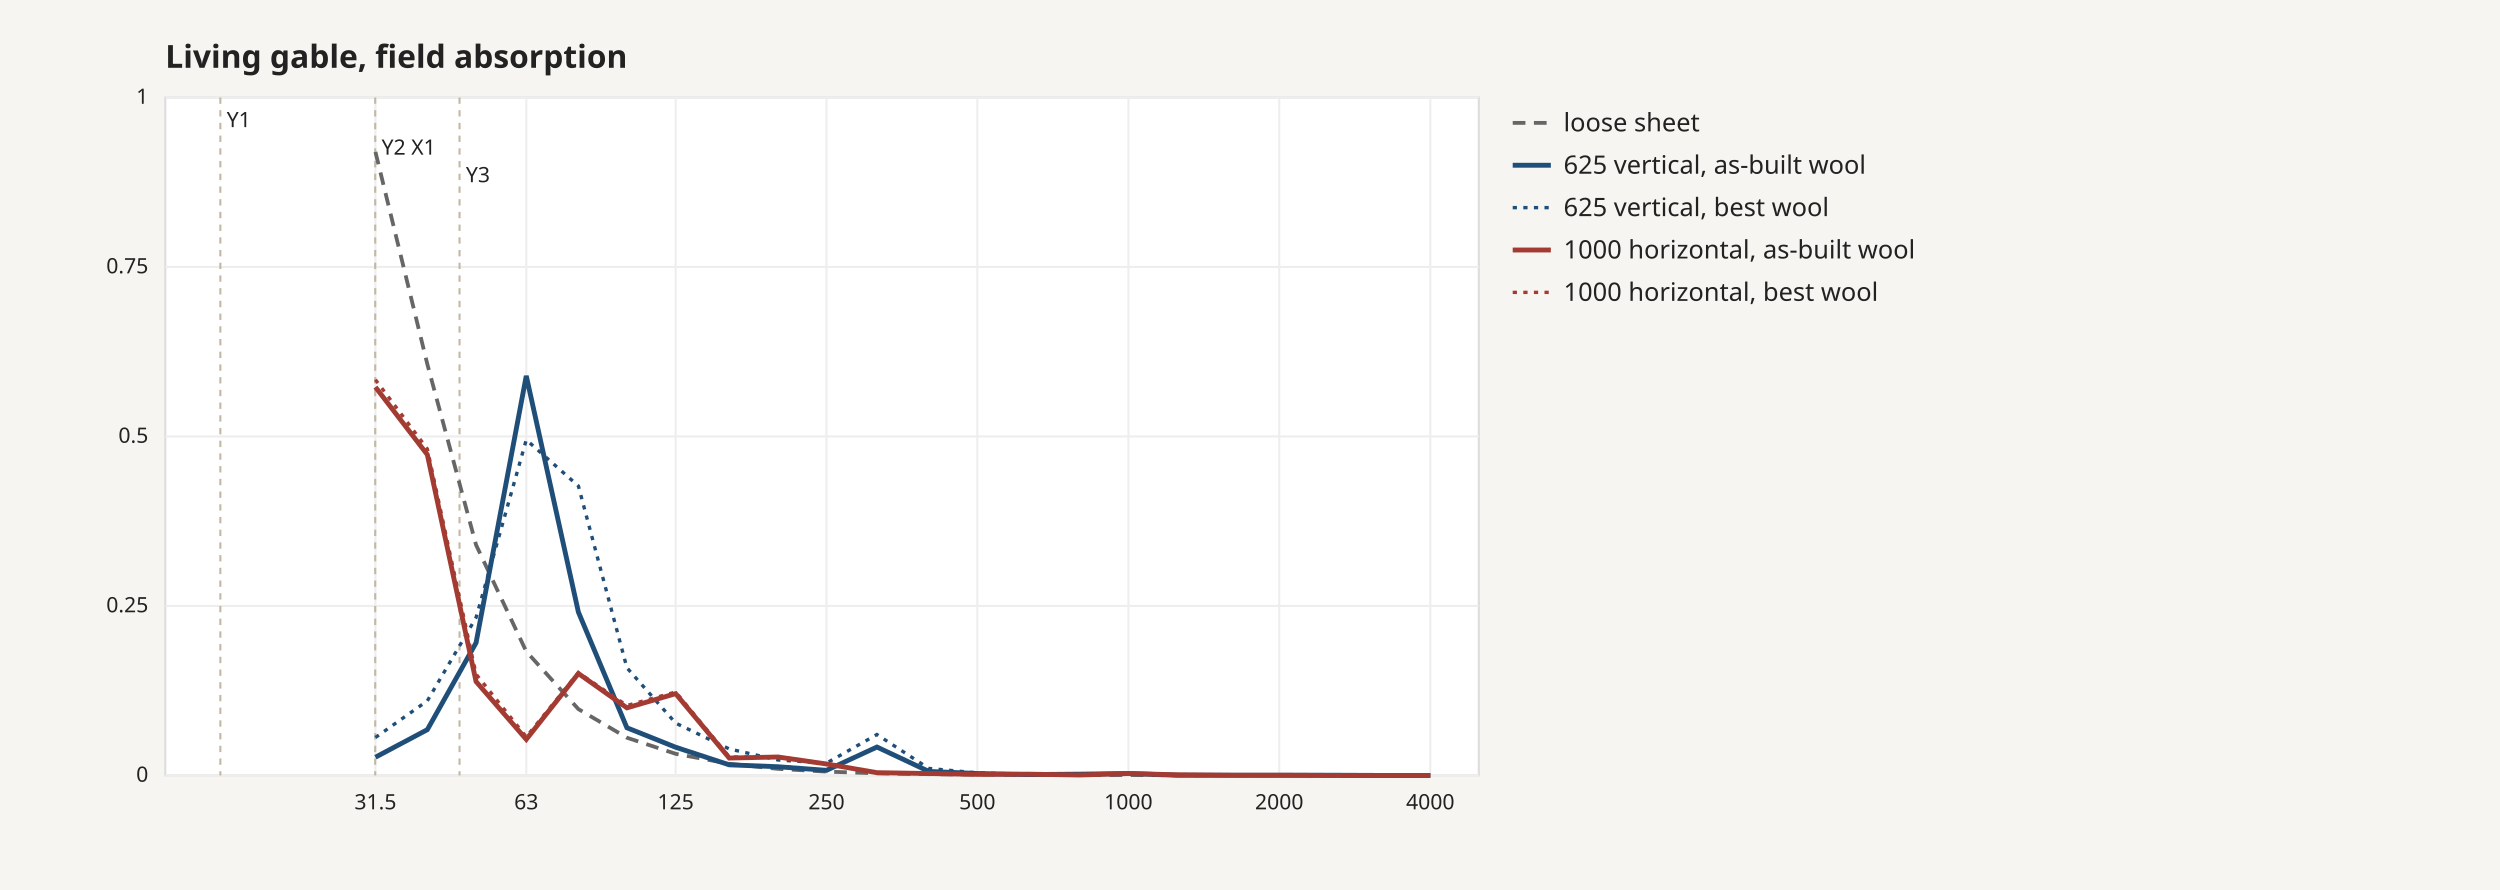
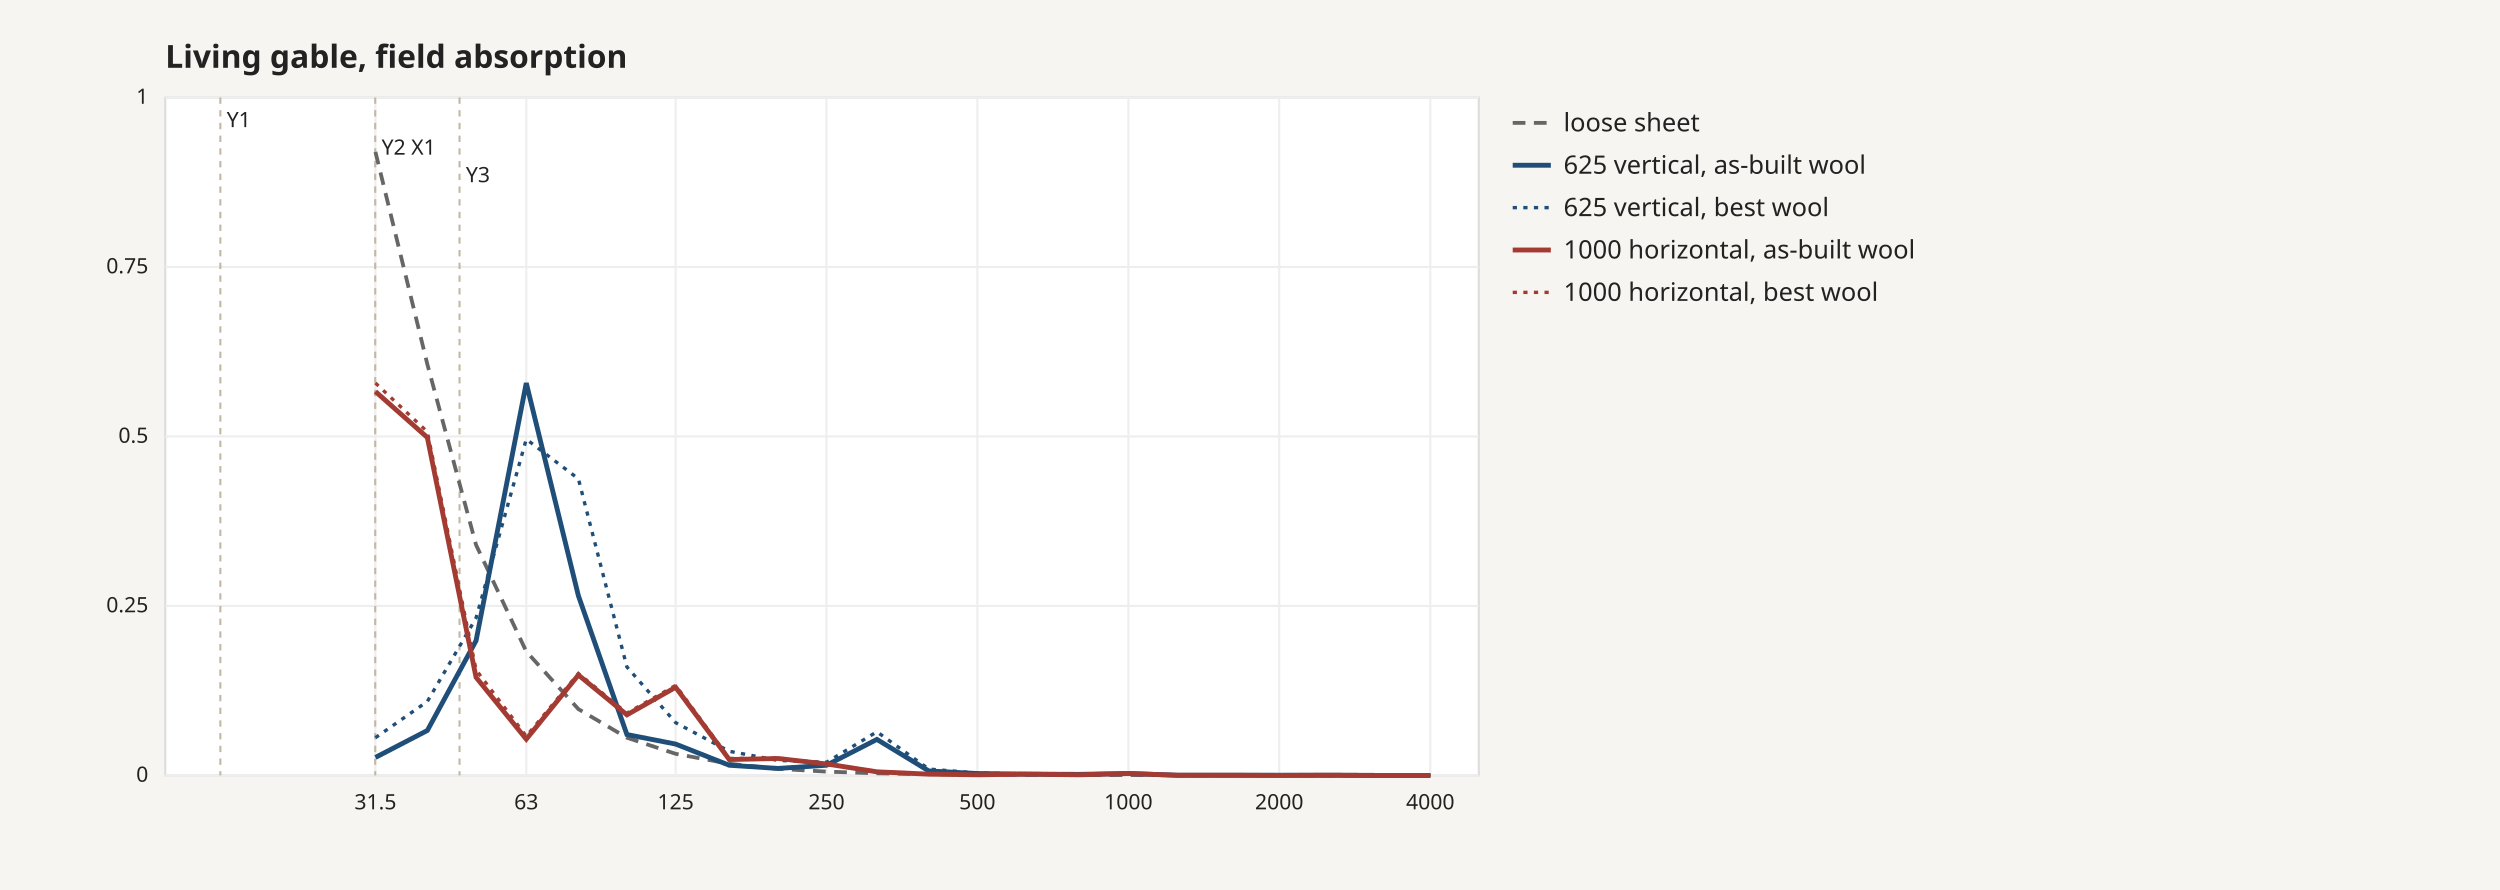
<svg xmlns="http://www.w3.org/2000/svg" width="1180" height="420" viewBox="0 0 1180 420">
  <rect width="100%" height="100%" fill="#f7f5f1" />
  <style>text{font-family:system-ui,sans-serif;fill:#222}</style>
  <text x="78" y="32" font-size="15" font-weight="600">Living gable, field absorption</text>
  <rect x="78" y="46" width="620" height="320" fill="#fff" stroke="#ddd" />
  <line x1="177.2" y1="46" x2="177.2" y2="366" stroke="#eee" />
  <text x="177.2" y="382" font-size="10" text-anchor="middle">31.5</text>
  <line x1="248.4" y1="46" x2="248.4" y2="366" stroke="#eee" />
  <text x="248.4" y="382" font-size="10" text-anchor="middle">63</text>
  <line x1="318.9" y1="46" x2="318.9" y2="366" stroke="#eee" />
  <text x="318.9" y="382" font-size="10" text-anchor="middle">125</text>
  <line x1="390.1" y1="46" x2="390.1" y2="366" stroke="#eee" />
  <text x="390.1" y="382" font-size="10" text-anchor="middle">250</text>
  <line x1="461.3" y1="46" x2="461.3" y2="366" stroke="#eee" />
  <text x="461.3" y="382" font-size="10" text-anchor="middle">500</text>
  <line x1="532.6" y1="46" x2="532.6" y2="366" stroke="#eee" />
  <text x="532.6" y="382" font-size="10" text-anchor="middle">1000</text>
  <line x1="603.8" y1="46" x2="603.8" y2="366" stroke="#eee" />
  <text x="603.8" y="382" font-size="10" text-anchor="middle">2000</text>
  <line x1="675.1" y1="46" x2="675.1" y2="366" stroke="#eee" />
  <text x="675.1" y="382" font-size="10" text-anchor="middle">4000</text>
  <line x1="78" y1="366.0" x2="698" y2="366.0" stroke="#eee" />
  <text x="70" y="369.0" font-size="10" text-anchor="end">0</text>
  <line x1="78" y1="286.0" x2="698" y2="286.0" stroke="#eee" />
  <text x="70" y="289.0" font-size="10" text-anchor="end">0.25</text>
  <line x1="78" y1="206.0" x2="698" y2="206.0" stroke="#eee" />
  <text x="70" y="209.0" font-size="10" text-anchor="end">0.5</text>
  <line x1="78" y1="126.0" x2="698" y2="126.0" stroke="#eee" />
  <text x="70" y="129.0" font-size="10" text-anchor="end">0.75</text>
  <line x1="78" y1="46.0" x2="698" y2="46.0" stroke="#eee" />
  <text x="70" y="49.0" font-size="10" text-anchor="end">1</text>
  <line x1="104.0" y1="46" x2="104.0" y2="366" stroke="#c4b8a5" stroke-dasharray="3 3" />
  <text x="107.0" y="60.0" font-size="10" fill="#7a6a52">Y1</text>
  <line x1="177.1" y1="46" x2="177.1" y2="366" stroke="#c4b8a5" stroke-dasharray="3 3" />
  <text x="180.1" y="73.0" font-size="10" fill="#7a6a52">Y2 X1</text>
  <line x1="216.9" y1="46" x2="216.9" y2="366" stroke="#c4b8a5" stroke-dasharray="3 3" />
  <text x="219.9" y="86.0" font-size="10" fill="#7a6a52">Y3</text>
  <path d="M177.2,71.7 L201.7,171.9 L224.7,257.2 L248.4,307.5 L273.0,334.7 L295.9,348.2 L318.9,355.8 L344.2,360.5 L367.2,362.9 L390.1,364.2 L413.9,365.0 L438.4,365.4 L461.3,365.6 L485.1,365.7 L509.6,365.8 L532.6,365.8 L555.5,365.9 L580.9,365.9 L603.8,365.9 L626.8,366.0 L650.5,366.0 L675.1,366.0" fill="none" stroke="#666666" stroke-width="1.8" stroke-dasharray="6 4" />
  <line x1="714" y1="58" x2="732" y2="58" stroke="#666666" stroke-width="1.8" stroke-dasharray="6 4" />
  <text x="738" y="62" font-size="12" fill="#666666">loose sheet</text>
-   <path d="M177.2,357.4 L201.7,344.4 L224.7,303.4 L248.4,177.4 L273.0,288.9 L295.9,343.5 L318.9,352.7 L344.2,361.0 L367.2,361.9 L390.1,363.6 L413.9,352.6 L438.4,364.1 L461.3,365.1 L485.1,365.6 L509.6,365.4 L532.6,365.1 L555.5,365.9 L580.9,365.9 L603.8,365.9 L626.8,365.9 L650.5,366.0 L675.1,366.0" fill="none" stroke="#1f4e79" stroke-width="2.3" />
+   <path d="M177.2,357.5 L201.7,344.8 L224.7,302.4 L248.4,180.8 L273.0,281.2 L295.9,346.7 L318.9,351.2 L344.2,361.2 L367.2,362.7 L390.1,361.2 L413.9,349.0 L438.4,363.9 L461.3,365.1 L485.1,365.4 L509.6,365.5 L532.6,365.1 L555.5,365.9 L580.9,365.9 L603.8,365.9 L626.8,365.9 L650.5,366.0 L675.1,366.0" fill="none" stroke="#1f4e79" stroke-width="2.3" />
  <line x1="714" y1="78" x2="732" y2="78" stroke="#1f4e79" stroke-width="2.3" />
  <text x="738" y="82" font-size="12" fill="#1f4e79">625 vertical, as-built wool</text>
-   <path d="M177.2,348.1 L201.7,330.8 L224.7,291.5 L248.4,207.6 L273.0,229.4 L295.9,315.2 L318.9,341.3 L344.2,353.5 L367.2,358.7 L390.1,360.2 L413.9,346.7 L438.4,362.7 L461.3,364.8 L485.1,365.5 L509.6,365.4 L532.6,365.3 L555.5,365.9 L580.9,365.9 L603.8,365.9 L626.8,366.0 L650.5,366.0 L675.1,366.0" fill="none" stroke="#1f4e79" stroke-width="1.6" stroke-dasharray="2 3" />
+   <path d="M177.2,348.2 L201.7,331.1 L224.7,291.7 L248.4,207.3 L273.0,226.0 L295.9,314.8 L318.9,341.1 L344.2,354.6 L367.2,358.9 L390.1,359.8 L413.9,345.4 L438.4,363.0 L461.3,364.9 L485.1,365.3 L509.6,365.5 L532.6,365.4 L555.5,365.9 L580.9,365.9 L603.8,365.9 L626.8,365.9 L650.5,366.0 L675.1,366.0" fill="none" stroke="#1f4e79" stroke-width="1.6" stroke-dasharray="2 3" />
  <line x1="714" y1="98" x2="732" y2="98" stroke="#1f4e79" stroke-width="1.6" stroke-dasharray="2 3" />
  <text x="738" y="102" font-size="12" fill="#1f4e79">625 vertical, best wool</text>
-   <path d="M177.2,182.7 L201.7,214.6 L224.7,321.7 L248.4,349.0 L273.0,317.9 L295.9,334.1 L318.9,327.4 L344.2,357.8 L367.2,357.3 L390.1,360.6 L413.9,364.7 L438.4,365.1 L461.3,365.5 L485.1,365.4 L509.6,365.8 L532.6,365.1 L555.5,365.7 L580.9,365.9 L603.8,365.9 L626.8,366.0 L650.5,366.0 L675.1,366.0" fill="none" stroke="#a33b32" stroke-width="2.3" />
+   <path d="M177.2,184.8 L201.7,206.5 L224.7,319.7 L248.4,348.9 L273.0,318.6 L295.9,337.4 L318.9,324.4 L344.2,358.5 L367.2,358.0 L390.1,360.6 L413.9,364.3 L438.4,365.4 L461.3,365.7 L485.1,365.4 L509.6,365.7 L532.6,365.1 L555.5,365.9 L580.9,365.9 L603.8,366.0 L626.8,365.9 L650.5,366.0 L675.1,366.0" fill="none" stroke="#a33b32" stroke-width="2.3" />
  <line x1="714" y1="118" x2="732" y2="118" stroke="#a33b32" stroke-width="2.3" />
  <text x="738" y="122" font-size="12" fill="#a33b32">1000 horizontal, as-built wool</text>
-   <path d="M177.2,179.2 L201.7,211.9 L224.7,318.2 L248.4,347.8 L273.0,317.5 L295.9,333.0 L318.9,326.6 L344.2,357.3 L367.2,357.2 L390.1,360.5 L413.9,364.7 L438.4,365.1 L461.3,365.5 L485.1,365.4 L509.6,365.8 L532.6,365.2 L555.5,365.8 L580.9,365.9 L603.8,365.9 L626.8,366.0 L650.5,366.0 L675.1,366.0" fill="none" stroke="#a33b32" stroke-width="1.6" stroke-dasharray="2 3" />
+   <path d="M177.2,180.8 L201.7,203.8 L224.7,316.2 L248.4,347.5 L273.0,317.9 L295.9,336.6 L318.9,323.5 L344.2,358.0 L367.2,357.8 L390.1,360.5 L413.9,364.2 L438.4,365.4 L461.3,365.7 L485.1,365.4 L509.6,365.7 L532.6,365.1 L555.5,365.9 L580.9,365.9 L603.8,366.0 L626.8,365.9 L650.5,366.0 L675.1,366.0" fill="none" stroke="#a33b32" stroke-width="1.6" stroke-dasharray="2 3" />
  <line x1="714" y1="138" x2="732" y2="138" stroke="#a33b32" stroke-width="1.6" stroke-dasharray="2 3" />
  <text x="738" y="142" font-size="12" fill="#a33b32">1000 horizontal, best wool</text>
</svg>
